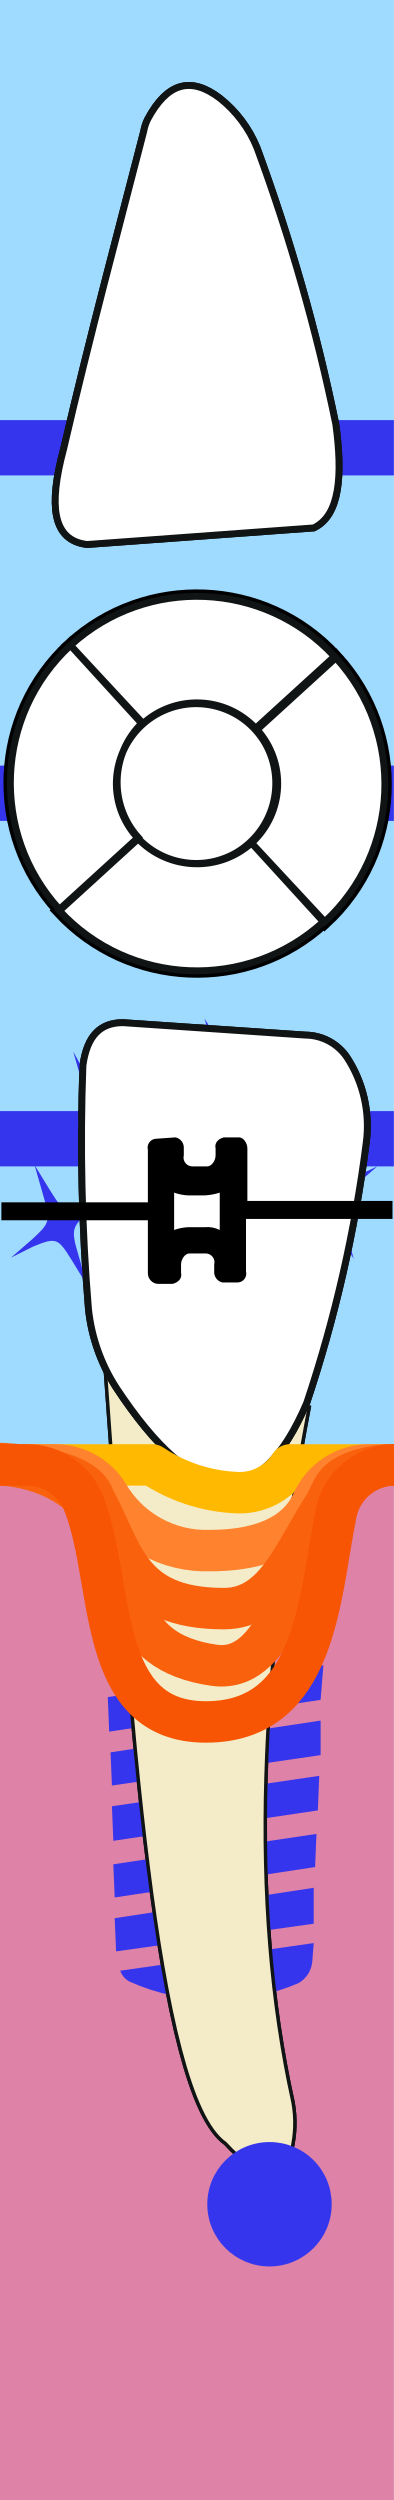
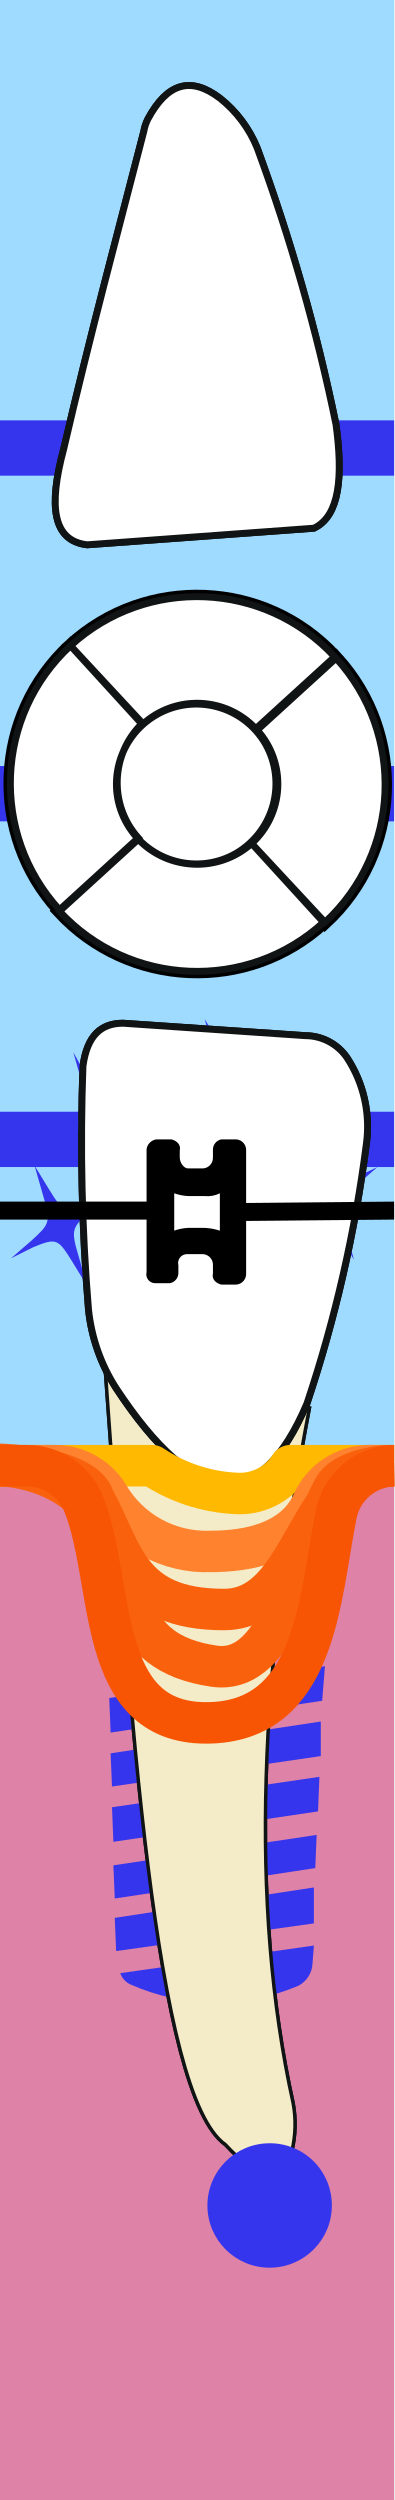
- <svg xmlns="http://www.w3.org/2000/svg" viewBox="0 0 28.5 180.9">
+ <svg xmlns="http://www.w3.org/2000/svg" viewBox="0 0 28.5 180.8">
  <g class="Слой_2" data-name="Слой 2">
    <g class="Слой_1-2" data-name="Слой 1">
      <g class="_32" data-name="32">
-         <path class="background" d="M0,0V103.8H0v77H28.5V0Z" style="fill:#9fdaff" />
-         <path class="bone" d="M0,105.9v43H0v32H28.5v-75Z" style="fill:#de82a7" />
+         <path class="background" d="M28.5,0V180.8H0v-77H0V0Z" style="fill:#9fdaff" />
+         <path class="bone" d="M28.5,105.8v75H0v-32H0v-43Z" style="fill:#de82a7" />
        <path class="bridge" d="M0,80.4H28.5v4H0Zm0-46H28.5v-4H0Zm0,25H28.5v-4H0Z" style="fill:#3535ed" />
-         <path class="root" d="M7.6,98.9c1.8,25,3.6,52.6,8.7,56.2,2.5,2.7,4.1,2.8,4.8.5a8.31,8.31,0,0,0,.1-3.5c-3.2-14.5-2.4-31.5,1.2-50.4" style="fill:#f4ecc8;stroke:#111414;stroke-miterlimit:10;stroke-width:0.25px" />
-         <path class="rootCanal" d="M19.8,157.3s-.2,0-.6-.5c-3.8-4.7-8.6-57.1-8.7-57.6h0s3-3.5,5.9-3.5c1.4,0,2.5.8,3.4,2.4-5.1,24.9-1.9,45.5-.5,54.3.5,2.6.8,4.6.5,4.9ZM16.5,95.8a3.69,3.69,0,0,1,3.2,2.3c-5.1,25-1.9,45.5-.5,54.3a27.27,27.27,0,0,1,.6,4.8c-.1,0-.2-.2-.4-.4-3.7-4.6-8.4-54.8-8.6-57.5.4-.6,3.1-3.5,5.7-3.5m0-.3c-3,0-6,3.7-6,3.7s4.8,52.9,8.7,57.7c.3.4.5.6.7.6,1.7,0-6.9-25.3.2-59.5-1.1-1.9-2.4-2.5-3.6-2.5Z" style="fill:none" />
-         <path class="implant" d="M22.7,140.6l-14,2a1.39,1.39,0,0,0,.7.8,15.23,15.23,0,0,0,12.2.1,2,2,0,0,0,1-1.6Zm0-4L8.3,138.8l.1,2.4,14.3-2Zm.2-3.9L8.2,134.9l.1,2.4,14.5-2.2Zm.2-4.2-15,2.2.1,2.5L23,131Zm.1-4L8,126.8l.1,2.4L23.2,127Zm.2-4L7.8,122.8l.1,2.5L23.2,123Zm.1-5.1L7.7,117.7l.1,2.5,15.7-2.3v-2.5Zm.1-.7-16-.1.1,2.6,15.9-2.3Zm1.5-4.7h-.4l-18.1-.1H6.2v1.9c0,.2.1.3.2.6a.91.91,0,0,0,.7.3H8.2l15,.1h1.1a.91.91,0,0,0,.7-.3.85.85,0,0,0,.2-.6Zm.8-4.1h0a.94.94,0,0,0-1-1l-18.1-.1h0a1.08,1.08,0,0,0-1,1V107a.94.94,0,0,0,1,1l18.1.1a.6.6,0,0,0,.4-.1,1.49,1.49,0,0,0,.4-.9Z" style="fill:#3535ed" />
-         <path class="rootMusk" d="M7.6,98.9c1.8,25,3.6,52.6,8.7,56.2,2.5,2.7,4.1,2.8,4.8.5a8.31,8.31,0,0,0,.1-3.5c-3.2-14.5-2.4-31.5,1.2-50.4" style="fill:#f4ecc8;stroke:#111414;stroke-miterlimit:10;stroke-width:0.25px" />
-         <path class="coronaLingual" d="M15.9,7.1C13.8,5.5,12.1,6,10.7,8.6a3.18,3.18,0,0,0-.3.9c-1.8,7-3.9,14.8-5.8,23-1.1,4.1-.8,6.6,1.7,6.9l16.4-1.2c1.9-.9,2.1-3.8,1.6-7.5a138.29,138.29,0,0,0-5.7-20A8.8,8.8,0,0,0,15.9,7.1Z" style="fill:#fff;stroke:#111414;stroke-miterlimit:10;stroke-width:0.5px" />
-         <path class="coronaLingualIncisalDistal" d="M24.2,30.5c-.1-.2-.1-.5-.2-.7H17.4v8.6l5.2-.4C24.5,37.1,24.7,34.3,24.2,30.5Z" style="fill:#3535ed" />
-         <path class="coronaLingualIncisalMiddle" d="M11.5,29.8v9l6-.4V29.8Z" style="fill:#3535ed" />
-         <path class="coronaLingualIncisionMesial" d="M5.2,29.8c-.2.8-.4,1.6-.6,2.5-1.1,4.1-.8,6.6,1.7,6.9l5.2-.4v-9Z" style="fill:#3535ed" />
-         <path class="coronaLingualMiddleDistal" d="M20.5,16.2h-3V29.9h6.6A130.18,130.18,0,0,0,20.5,16.2Z" style="fill:#3535ed" />
-         <path class="coronaLingualMiddleMiddle" d="M17.5,16.2h-6V29.9h6Z" style="fill:#3535ed" />
-         <path class="coronaLingualMiddleMesial" d="M8.7,16.2c-1.1,4.4-2.3,8.9-3.4,13.7h6.2V16.2Z" style="fill:#3535ed" />
-         <path class="coronaLingualCervicalDistal" d="M18.5,10.7a7.5,7.5,0,0,0-1-2v7.6h3C19.9,14.5,19.2,12.6,18.5,10.7Z" style="fill:#3535ed" />
-         <path class="coronaLingualCervicalMiddle" d="M15.9,7c-1.7-1.3-3.2-1.2-4.4.4v8.8h6V8.6A4.89,4.89,0,0,0,15.9,7Z" style="fill:#3535ed" />
-         <path class="coronaLingualCervicalMesial" d="M10.8,8.5a3.18,3.18,0,0,0-.3.9c-.6,2.2-1.2,4.5-1.8,6.8h2.8V7.4A4.13,4.13,0,0,0,10.8,8.5Z" style="fill:#3535ed" />
-         <path class="coronaLabial" d="M26.5,82.7a9.09,9.09,0,0,0-1.4-6.2,3.66,3.66,0,0,0-3-1.6L8.9,74c-1.6,0-2.6.9-2.9,3.1a147.27,147.27,0,0,0,.4,17.6,13,13,0,0,0,2,5.7c5.8,8.8,10.4,9.1,13.8,1.1A98.71,98.71,0,0,0,26.5,82.7Z" style="fill:#fff;stroke:#111414;stroke-miterlimit:10;stroke-width:0.5px" />
-         <path class="coronaLabialIncisalDistal" d="M25.1,76.5a3.66,3.66,0,0,0-3-1.6l-3-.2v5h7.2A7.83,7.83,0,0,0,25.1,76.5Z" style="fill:#3535ed" />
-         <path class="coronaLabialIncisalMiddle" d="M10.5,74.1v5.6h8.7v-5Z" style="fill:#3535ed" />
-         <path class="coronaLabialIncisionMesial" d="M8.9,74c-1.6,0-2.6.9-2.9,3.1a21.75,21.75,0,0,1-.1,2.6h4.6V74.1Z" style="fill:#3535ed" />
-         <path class="coronaLabialMiddleDistal" d="M26.4,79.7H19.2V98h4.2a116.65,116.65,0,0,0,3.1-15.4A14.31,14.31,0,0,0,26.4,79.7Z" style="fill:#3535ed" />
-         <path class="coronaLabialMiddleMiddle" d="M19.2,79.7H10.5V98h8.7Z" style="fill:#3535ed" />
-         <path class="coronaLabialMiddleMesial" d="M6,79.7a125.32,125.32,0,0,0,.5,15A12.26,12.26,0,0,0,7.3,98h3.2V79.7Z" style="fill:#3535ed" />
-         <path class="coronaLabialCervicalDistal" d="M19.2,98.2v8.1a12.45,12.45,0,0,0,3.1-4.7,35.8,35.8,0,0,0,1.1-3.5l-4.2.1Z" style="fill:#3535ed" />
-         <path class="coronaLabialCervicalMiddle" d="M10.5,98.1v5.1q5,6.15,8.7,3V98.1Z" style="fill:#3535ed" />
-         <path class="coronaLabialCervicalMesial" d="M7.3,98.1a10.08,10.08,0,0,0,1.2,2.3c.7,1,1.4,2,2,2.8V98.1Z" style="fill:#3535ed" />
+         <path class="root" d="M22.4,101.7c-3.6,18.9-4.4,35.9-1.2,50.4a8.31,8.31,0,0,1-.1,3.5c-.7,2.3-2.3,2.2-4.8-.5-5.1-3.6-6.9-31.2-8.7-56.2" style="fill:#f4ecc8;stroke:#111414;stroke-miterlimit:10;stroke-width:0.25px" />
+         <path class="rootCanal" d="M19.2,156.8c-3.8-4.8-8.6-57.2-8.7-57.6,0,0,3-3.6,5.9-3.6a4,4,0,0,1,3.4,2.3,148.78,148.78,0,0,0-.5,54.4c.4,2.7.8,4.7.5,5h0S19.6,157.3,19.2,156.8Zm-2.7-61a3.31,3.31,0,0,1,3.1,2.3c-5.1,25-1.9,45.5-.5,54.3a26.3,26.3,0,0,1,.6,4.8,1.2,1.2,0,0,1-.4-.4c-3.7-4.6-8.4-54.8-8.6-57.5.5-.5,3.2-3.5,5.8-3.5h0m0-.3c-3,0-6.1,3.7-6.1,3.7s4.8,52.9,8.7,57.7a1.49,1.49,0,0,0,.7.6c1.7,0-6.8-25.3.2-59.5-1-1.9-2.3-2.5-3.5-2.5Z" style="fill:none" />
+         <path class="implant" d="M22.7,140.7l-14,2a1.39,1.39,0,0,0,.7.8,15.23,15.23,0,0,0,12.2.1,1.9,1.9,0,0,0,1-1.6Zm0-4.2L8.3,138.7l.1,2.4,14.3-2Zm.2-3.8L8.2,134.9l.1,2.4,14.5-2.2Zm.2-4.2-15,2.2.1,2.5L23,131Zm.1-1.5v-2.5L8,126.8l.1,2.4L23.2,127Zm.3-6.5L7.9,122.8l.1,2.5L23.3,123Zm0-5.1L7.7,117.7l.1,2.5,15.7-2.3Zm.1-.7-16-.1.1,2.6,15.9-2.3Zm1.5-4.6h-.4L6.6,110H6.2v1.9a1.07,1.07,0,0,0,.2.6.91.91,0,0,0,.7.3H8.2l15,.1h1.1a.91.91,0,0,0,.7-.3,1.07,1.07,0,0,0,.2-.6Zm.8-4.1h0a1.08,1.08,0,0,0-1-1l-18.1-.1h0a.94.94,0,0,0-1,1v1.2a1.08,1.08,0,0,0,1,1l18.1.1a.6.6,0,0,0,.4-.1,1.49,1.49,0,0,0,.4-.9Z" style="fill:#3535ed" />
+         <path class="rootMask" d="M22.4,101.7c-3.6,18.9-4.4,35.9-1.2,50.4a8.31,8.31,0,0,1-.1,3.5c-.7,2.3-2.3,2.2-4.8-.5-5.1-3.6-6.9-31.2-8.7-56.2" style="fill:#f4ecc8;stroke:#111414;stroke-miterlimit:10;stroke-width:0.25px" />
+         <path class="coronaLingual" d="M18.6,10.7a138.29,138.29,0,0,1,5.7,20c.5,3.7.3,6.6-1.6,7.5L6.3,39.4c-2.5-.3-2.8-2.8-1.7-6.9,1.9-8.2,4-16,5.8-23a3.18,3.18,0,0,1,.3-.9c1.4-2.6,3.1-3.1,5.2-1.5A8.8,8.8,0,0,1,18.6,10.7Z" style="fill:#fff;stroke:#111414;stroke-miterlimit:10;stroke-width:0.5px" />
+         <path class="coronaLingualIncisalDistal" d="M22.6,38l-5.2.4V29.8H24c.1.2.1.5.2.7C24.7,34.3,24.5,37.1,22.6,38Z" style="fill:#3535ed" />
+         <path class="coronaLingualIncisalMiddle" d="M17.5,29.8v8.6l-6,.4v-9Z" style="fill:#3535ed" />
+         <path class="coronaLingualIncisionMesial" d="M11.5,29.8v9l-5.2.4c-2.5-.3-2.8-2.8-1.7-6.9.2-.9.4-1.7.6-2.5Z" style="fill:#3535ed" />
+         <path class="coronaLingualMiddleDistal" d="M24.1,29.9H17.5V16.2h3A130.18,130.18,0,0,1,24.1,29.9Z" style="fill:#3535ed" />
+         <path class="coronaLingualMiddleMiddle" d="M17.5,16.2V29.9h-6V16.2Z" style="fill:#3535ed" />
+         <path class="coronaLingualMiddleMesial" d="M11.5,16.2V29.9H5.3c1.1-4.8,2.3-9.3,3.4-13.7Z" style="fill:#3535ed" />
+         <path class="coronaLingualCervicalDistal" d="M20.5,16.3h-3V8.7a7.5,7.5,0,0,1,1,2C19.2,12.6,19.9,14.5,20.5,16.3Z" style="fill:#3535ed" />
+         <path class="coronaLingualCervicalMiddle" d="M17.5,8.6v7.6h-6V7.4c1.2-1.6,2.7-1.7,4.4-.4A4.89,4.89,0,0,1,17.5,8.6Z" style="fill:#3535ed" />
+         <path class="coronaLingualCervicalMesial" d="M11.5,7.4v8.8H8.7c.6-2.3,1.2-4.6,1.8-6.8a3.18,3.18,0,0,1,.3-.9A4.13,4.13,0,0,1,11.5,7.4Z" style="fill:#3535ed" />
+         <path class="coronaLabial" d="M22.2,101.5c-3.4,8-8,7.7-13.8-1.1a13,13,0,0,1-2-5.7A147.27,147.27,0,0,1,6,77.1C6.3,74.9,7.3,74,8.9,74l13.2.9a3.66,3.66,0,0,1,3,1.6,9.09,9.09,0,0,1,1.4,6.2A98.71,98.71,0,0,1,22.2,101.5Z" style="fill:#fff;stroke:#111414;stroke-miterlimit:10;stroke-width:0.5px" />
+         <path class="coronaLabialIncisalDistal" d="M26.3,79.7H19.1v-5l3,.2a3.66,3.66,0,0,1,3,1.6A7.83,7.83,0,0,1,26.3,79.7Z" style="fill:#3535ed" />
+         <path class="coronaLabialIncisalMiddle" d="M19.2,74.7v5H10.5V74.1Z" style="fill:#3535ed" />
+         <path class="coronaLabialIncisionMesial" d="M10.5,74.1v5.6H5.9A21.75,21.75,0,0,0,6,77.1C6.3,74.9,7.3,74,8.9,74Z" style="fill:#3535ed" />
+         <path class="coronaLabialMiddleDistal" d="M26.5,82.6A116.65,116.65,0,0,1,23.4,98H19.2V79.7h7.2A14.31,14.31,0,0,1,26.5,82.6Z" style="fill:#3535ed" />
+         <path class="coronaLabialMiddleMiddle" d="M19.2,79.7V98H10.5V79.7Z" style="fill:#3535ed" />
+         <path class="coronaLabialMiddleMesial" d="M10.5,79.7V98H7.3a12.26,12.26,0,0,1-.8-3.3,125.32,125.32,0,0,1-.5-15Z" style="fill:#3535ed" />
+         <path class="coronaLabialCervicalDistal" d="M19.2,98.2h0l4.2-.1a35.8,35.8,0,0,1-1.1,3.5,12.45,12.45,0,0,1-3.1,4.7V98.2Z" style="fill:#3535ed" />
+         <path class="coronaLabialCervicalMiddle" d="M19.2,98.1v8.1q-3.75,3.15-8.7-3V98.1Z" style="fill:#3535ed" />
+         <path class="coronaLabialCervicalMesial" d="M10.5,98.1v5.1c-.6-.8-1.3-1.8-2-2.8a10.08,10.08,0,0,1-1.2-2.3Z" style="fill:#3535ed" />
        <path class="veneer" d="M14.3,81.8c2.6-1.2,2.8-1.1,4.5,1.6l1.1,1.7L19.3,83c-1-3.1-.9-3.4,1.3-5.4l1.5-1.3-1.7.8c-2.6,1.2-2.8,1.1-4.5-1.6l-1.1-1.8.6,2.1c1,3.1.9,3.4-1.3,5.4l-1.5,1.3Zm1.1,11.4c1.6-.7,1.7-.6,2.7,1L19.2,96l-.6-2.1c-.6-1.9-.5-2.1.8-3.3l1.5-1.3-1.7.8c-1.6.7-1.7.6-2.7-1l-1.1-1.8.6,2.1c.6,1.9.5,2.1-.8,3.3L13.7,94Zm6.3-4.9c1.7-.7,1.8-.6,2.8,1l1.1,1.8L25,89c-.6-1.9-.5-2.1.8-3.3l1.5-1.3-1.7.8c-1.6.7-1.7.6-2.7-1l-1.1-1.8.6,2.1c.6,1.9.5,2.1-.8,3.3l-1.5,1.3ZM5.1,82c1.6-.7,1.8-.6,2.8,1L9,84.8l-.6-2.1c-.6-1.9-.5-2.1.8-3.3l1.5-1.3L9,78.9c-1.6.7-1.7.6-2.7-1l-1-1.8.6,2.1c.6,1.9.5,2.1-.8,3.3L3.6,82.8ZM2.4,90.2c1.7-.7,1.8-.6,2.8,1L6.3,93l-.6-2.1c-.6-2-.5-2.1.8-3.3L8,86.3l-1.7.8c-1.6.7-1.7.6-2.7-1L2.5,84.3l.6,2.1c.6,2,.5,2.1-.8,3.3L.8,91Z" style="fill:#3535ed" />
        <path class="coronaTop" d="M10,60.7,4.3,65.9h0a13.56,13.56,0,0,0,19.1.8L18.2,61A5.92,5.92,0,0,1,10,60.7Zm0-.1a6,6,0,0,1,.3-8.3L5.1,46.7a13.56,13.56,0,0,0-.8,19.1L10,60.6Zm8.5-7.9,5.7-5.2a13.56,13.56,0,0,0-19.1-.8l5.2,5.7A5.83,5.83,0,0,1,18.5,52.7Zm5,14a13.56,13.56,0,0,0,.8-19.1l-5.7,5.2a5.83,5.83,0,0,1-.4,8.2Zm-6.4-5a5.78,5.78,0,1,1,2.1-7.9A5.85,5.85,0,0,1,17.1,61.7Z" style="fill:#fff;stroke:#000;stroke-miterlimit:10" />
-         <path class="coronaTopBuccal" d="M18.2,61l5.2,5.7a13.56,13.56,0,0,1-19.1-.8h0L10,60.7A5.92,5.92,0,0,0,18.2,61Z" style="fill:#3535ed" />
-         <path class="coronaTopMedial" d="M10,60.6,4.3,65.8a13.56,13.56,0,0,1,.8-19.1l5.2,5.6a6,6,0,0,0-.3,8.3Z" style="fill:#3535ed" />
-         <path class="coronaTopLingual" d="M10.3,52.4,5.1,46.7a13.56,13.56,0,0,1,19.1.8l-5.7,5.2A5.83,5.83,0,0,0,10.3,52.4Z" style="fill:#3535ed" />
-         <path class="coronaTopDistal" d="M18.2,61a5.83,5.83,0,0,0,.4-8.2l5.7-5.2a13.56,13.56,0,0,1-.8,19.1Z" style="fill:#3535ed" />
-         <path class="coronaTopOclusial" d="M19.2,53.8a5.78,5.78,0,1,0-2.1,7.9A5.85,5.85,0,0,0,19.2,53.8Z" style="fill:#3535ed" />
-         <path class="silant" d="M22.2,64.8A19,19,0,0,1,15.3,66c-5.8,0-9.2-2.2-9.2-5.4,0-2.7,2.2-4.2,6.4-5.4,3.2-.9,4.7-1.6,4.7-3.1,0-1.3-1.5-2.5-4.1-2.5a13.11,13.11,0,0,0-5,1L7,48.2a15.66,15.66,0,0,1,6-1.1c5.3,0,8.4,2.4,8.4,5.3,0,2.2-2.1,4-6.5,5.1-3.3.9-4.5,1.8-4.5,3.3s1.5,2.7,4.8,2.7a16.09,16.09,0,0,0,5.9-1.3Z" style="fill:#3535ed" />
+         <path class="coronaTopBuccal" d="M10,60.7,4.3,65.9h0a13.56,13.56,0,0,0,19.1.8L18.2,61A5.92,5.92,0,0,1,10,60.7Z" style="fill:#3535ed" />
+         <path class="coronaTopMedial" d="M10,60.6a6,6,0,0,1,.3-8.3L5.1,46.7a13.56,13.56,0,0,0-.8,19.1L10,60.6Z" style="fill:#3535ed" />
+         <path class="coronaTopLingual" d="M18.5,52.7l5.7-5.2a13.56,13.56,0,0,0-19.1-.8l5.2,5.7A5.83,5.83,0,0,1,18.5,52.7Z" style="fill:#3535ed" />
+         <path class="coronaTopDistal" d="M23.5,66.7a13.56,13.56,0,0,0,.8-19.1l-5.7,5.2a5.83,5.83,0,0,1-.4,8.2Z" style="fill:#3535ed" />
+         <path class="coronaTopOclusial" d="M17.1,61.7a5.78,5.78,0,1,1,2.1-7.9A5.85,5.85,0,0,1,17.1,61.7Z" style="fill:#3535ed" />
+         <path class="silant" d="M21.1,62.2a16.09,16.09,0,0,1-5.9,1.3c-3.3,0-4.8-1.2-4.8-2.7s1.2-2.4,4.5-3.3c4.4-1.1,6.5-2.9,6.5-5.1,0-2.9-3.1-5.3-8.4-5.3a15.66,15.66,0,0,0-6,1.1l1.1,2.4a13.11,13.11,0,0,1,5-1c2.6,0,4.1,1.2,4.1,2.5,0,1.5-1.5,2.2-4.7,3.1-4.2,1.2-6.4,2.7-6.4,5.4,0,3.2,3.4,5.4,9.2,5.4a19,19,0,0,0,6.9-1.2Z" style="fill:#3535ed" />
        <path class="crown" d="M18.6,10.7a138.29,138.29,0,0,1,5.7,20c.5,3.7.3,6.6-1.6,7.5L6.3,39.4c-2.5-.3-2.8-2.8-1.7-6.9,1.9-8.2,4-16,5.8-23a3.18,3.18,0,0,1,.3-.9c1.4-2.6,3.1-3.1,5.2-1.5A8.8,8.8,0,0,1,18.6,10.7Zm7.9,72a9.09,9.09,0,0,0-1.4-6.2,3.66,3.66,0,0,0-3-1.6L8.9,74c-1.6,0-2.6.9-2.9,3.1a147.27,147.27,0,0,0,.4,17.6,13,13,0,0,0,2,5.7c5.8,8.8,10.4,9.1,13.8,1.1A98.71,98.71,0,0,0,26.5,82.7ZM18.2,61l5.2,5.7a13.56,13.56,0,0,1-19.1-.8h0L10,60.7A5.92,5.92,0,0,0,18.2,61ZM10,60.6,4.3,65.8a13.56,13.56,0,0,1,.8-19.1l5.2,5.6a6,6,0,0,0-.3,8.3Zm.3-8.2L5.1,46.7a13.56,13.56,0,0,1,19.1.8l-5.7,5.2A5.83,5.83,0,0,0,10.3,52.4ZM18.2,61a5.83,5.83,0,0,0,.4-8.2l5.7-5.2a13.56,13.56,0,0,1-.8,19.1Zm1-7.2a5.78,5.78,0,1,0-2.1,7.9A5.85,5.85,0,0,0,19.2,53.8Z" style="fill:#fff;stroke:#111414;stroke-miterlimit:10;stroke-width:0.5px" />
-         <path class="braces" d="M15.9,86.3h0V89a2,2,0,0,0-1.1-.2H13.6a3.55,3.55,0,0,0-1,.2V86.3h0a3.55,3.55,0,0,0,1,.2h1.2a4.25,4.25,0,0,0,1.1-.2m-4.6-3.9a.64.64,0,0,0-.6.8V87H.1v1.3H10.7v3.8a.77.77,0,0,0,.7.8h1.1c.4-.1.7-.4.6-.8v-.6c0-.4.3-.8.6-.8h1.2a.64.64,0,0,1,.6.8V92a.76.76,0,0,0,.6.8h1.1a.64.64,0,0,0,.6-.8V88.2H28.4V86.9H17.9V83.1c0-.4-.3-.8-.6-.8H16.2c-.4.1-.7.4-.6.8v.5c0,.4-.3.8-.6.8H13.9a.64.64,0,0,1-.6-.8v-.5a.76.76,0,0,0-.6-.8l-1.4.1Z" />
-         <path class="gum" d="M0,106H11a11.92,11.92,0,0,0,6,2,4.34,4.34,0,0,0,4-2h7.5" style="fill:none;stroke:#ffb900;stroke-linejoin:round;stroke-width:3px" />
-         <path class="paradontit1" d="M0,106H4a4.53,4.53,0,0,1,3.8,2.1,8.21,8.21,0,0,0,7.4,4.1c2.9,0,6.1-.7,7.4-3.5a4.5,4.5,0,0,1,4.1-2.7h1.8" style="fill:none;stroke:#ff822e;stroke-linejoin:round;stroke-width:3px" />
-         <path class="paradontit2" d="M28.5,106c-2,0-3.4.6-5,2.9-2.2,3.3-3.5,7.5-7.3,7.5-7,0-7.3-4.2-9.4-8-.7-2.3-6.6-2.5-6.8-2.5" style="fill:none;stroke:#f9610d;stroke-linejoin:round;stroke-width:3px" />
-         <path class="paradontit3" d="M0,106s5.3,0,7.6,4.5c2.1,3.7.9,9,7.9,10,4.9.7,6.2-8.3,8.6-12.8.9-1.7,4.4-1.7,4.4-1.7" style="fill:none;stroke:#f9610d;stroke-linejoin:round;stroke-width:3px" />
-         <path class="paradontit4" d="M0,106H1.9a4.42,4.42,0,0,1,4.2,2.9c2.2,5.7.8,15.7,8.8,15.7s8.2-9,9.4-15a4.38,4.38,0,0,1,4.2-3.6" style="fill:none;stroke:#f75403;stroke-linejoin:round;stroke-width:3px" />
-         <path class="periodontit" d="M19.5,155a4.5,4.5,0,1,0,4.5,4.5A4.48,4.48,0,0,0,19.5,155Z" style="fill:#3535ed" />
+         <path class="braces" d="M15.9,86.3h0V89a4.25,4.25,0,0,0-1.1-.2H13.6a3.55,3.55,0,0,0-1,.2V86.3h0a3.55,3.55,0,0,0,1,.2h1.2a2,2,0,0,0,1.1-.2m-4.6-3.9a.84.84,0,0,0-.7.7v3.8H0v1.3H10.6V92a.64.64,0,0,0,.6.8h1.1a.76.76,0,0,0,.6-.8v-.5a.64.64,0,0,1,.6-.8h1.2a.77.77,0,0,1,.7.8v.6c-.1.4.2.7.6.8h1.1a.77.77,0,0,0,.7-.8V88.3l10.7-.1V86.9L17.8,87V83.2a.77.77,0,0,0-.7-.8H16a.76.76,0,0,0-.6.8v.5a.77.77,0,0,1-.7.8H13.6c-.3,0-.6-.4-.6-.8v-.5c.1-.4-.2-.7-.6-.8Z" />
+         <path class="gum" d="M28.5,106H21a4.34,4.34,0,0,1-4,2,11.92,11.92,0,0,1-6-2H0" style="fill:none;stroke:#ffb900;stroke-linejoin:round;stroke-width:3px" />
+         <path class="paradontit1" d="M28.5,106H26.7a4.5,4.5,0,0,0-4.1,2.7c-1.3,2.8-4.5,3.5-7.4,3.5a8.21,8.21,0,0,1-7.4-4.1A4.53,4.53,0,0,0,4,106H0" style="fill:none;stroke:#ff822e;stroke-linejoin:round;stroke-width:3px" />
+         <path class="paradontit2" d="M0,105.9c.2,0,6.1.2,6.8,2.5,2.1,3.8,2.4,8,9.4,8,3.8,0,5.1-4.2,7.3-7.5,1.6-2.3,3-2.9,5-2.9" style="fill:none;stroke:#f9610d;stroke-linejoin:round;stroke-width:3px" />
+         <path class="paradontit3" d="M28.5,106s-3.5,0-4.4,1.7c-2.4,4.5-3.7,13.5-8.6,12.8-7-1-5.8-6.3-7.9-10C5.3,106,0,106,0,106" style="fill:none;stroke:#f9610d;stroke-linejoin:round;stroke-width:3px" />
+         <path class="paradontit4" d="M28.5,106a4.38,4.38,0,0,0-4.2,3.6c-1.2,6-1.4,15-9.4,15s-6.6-10-8.8-15.7A4.42,4.42,0,0,0,1.9,106H0" style="fill:none;stroke:#f75403;stroke-linejoin:round;stroke-width:3px" />
+         <path class="periodontit" d="M24,159.5a4.5,4.5,0,1,1-4.5-4.5A4.48,4.48,0,0,1,24,159.5Z" style="fill:#3535ed" />
      </g>
    </g>
  </g>
</svg>
